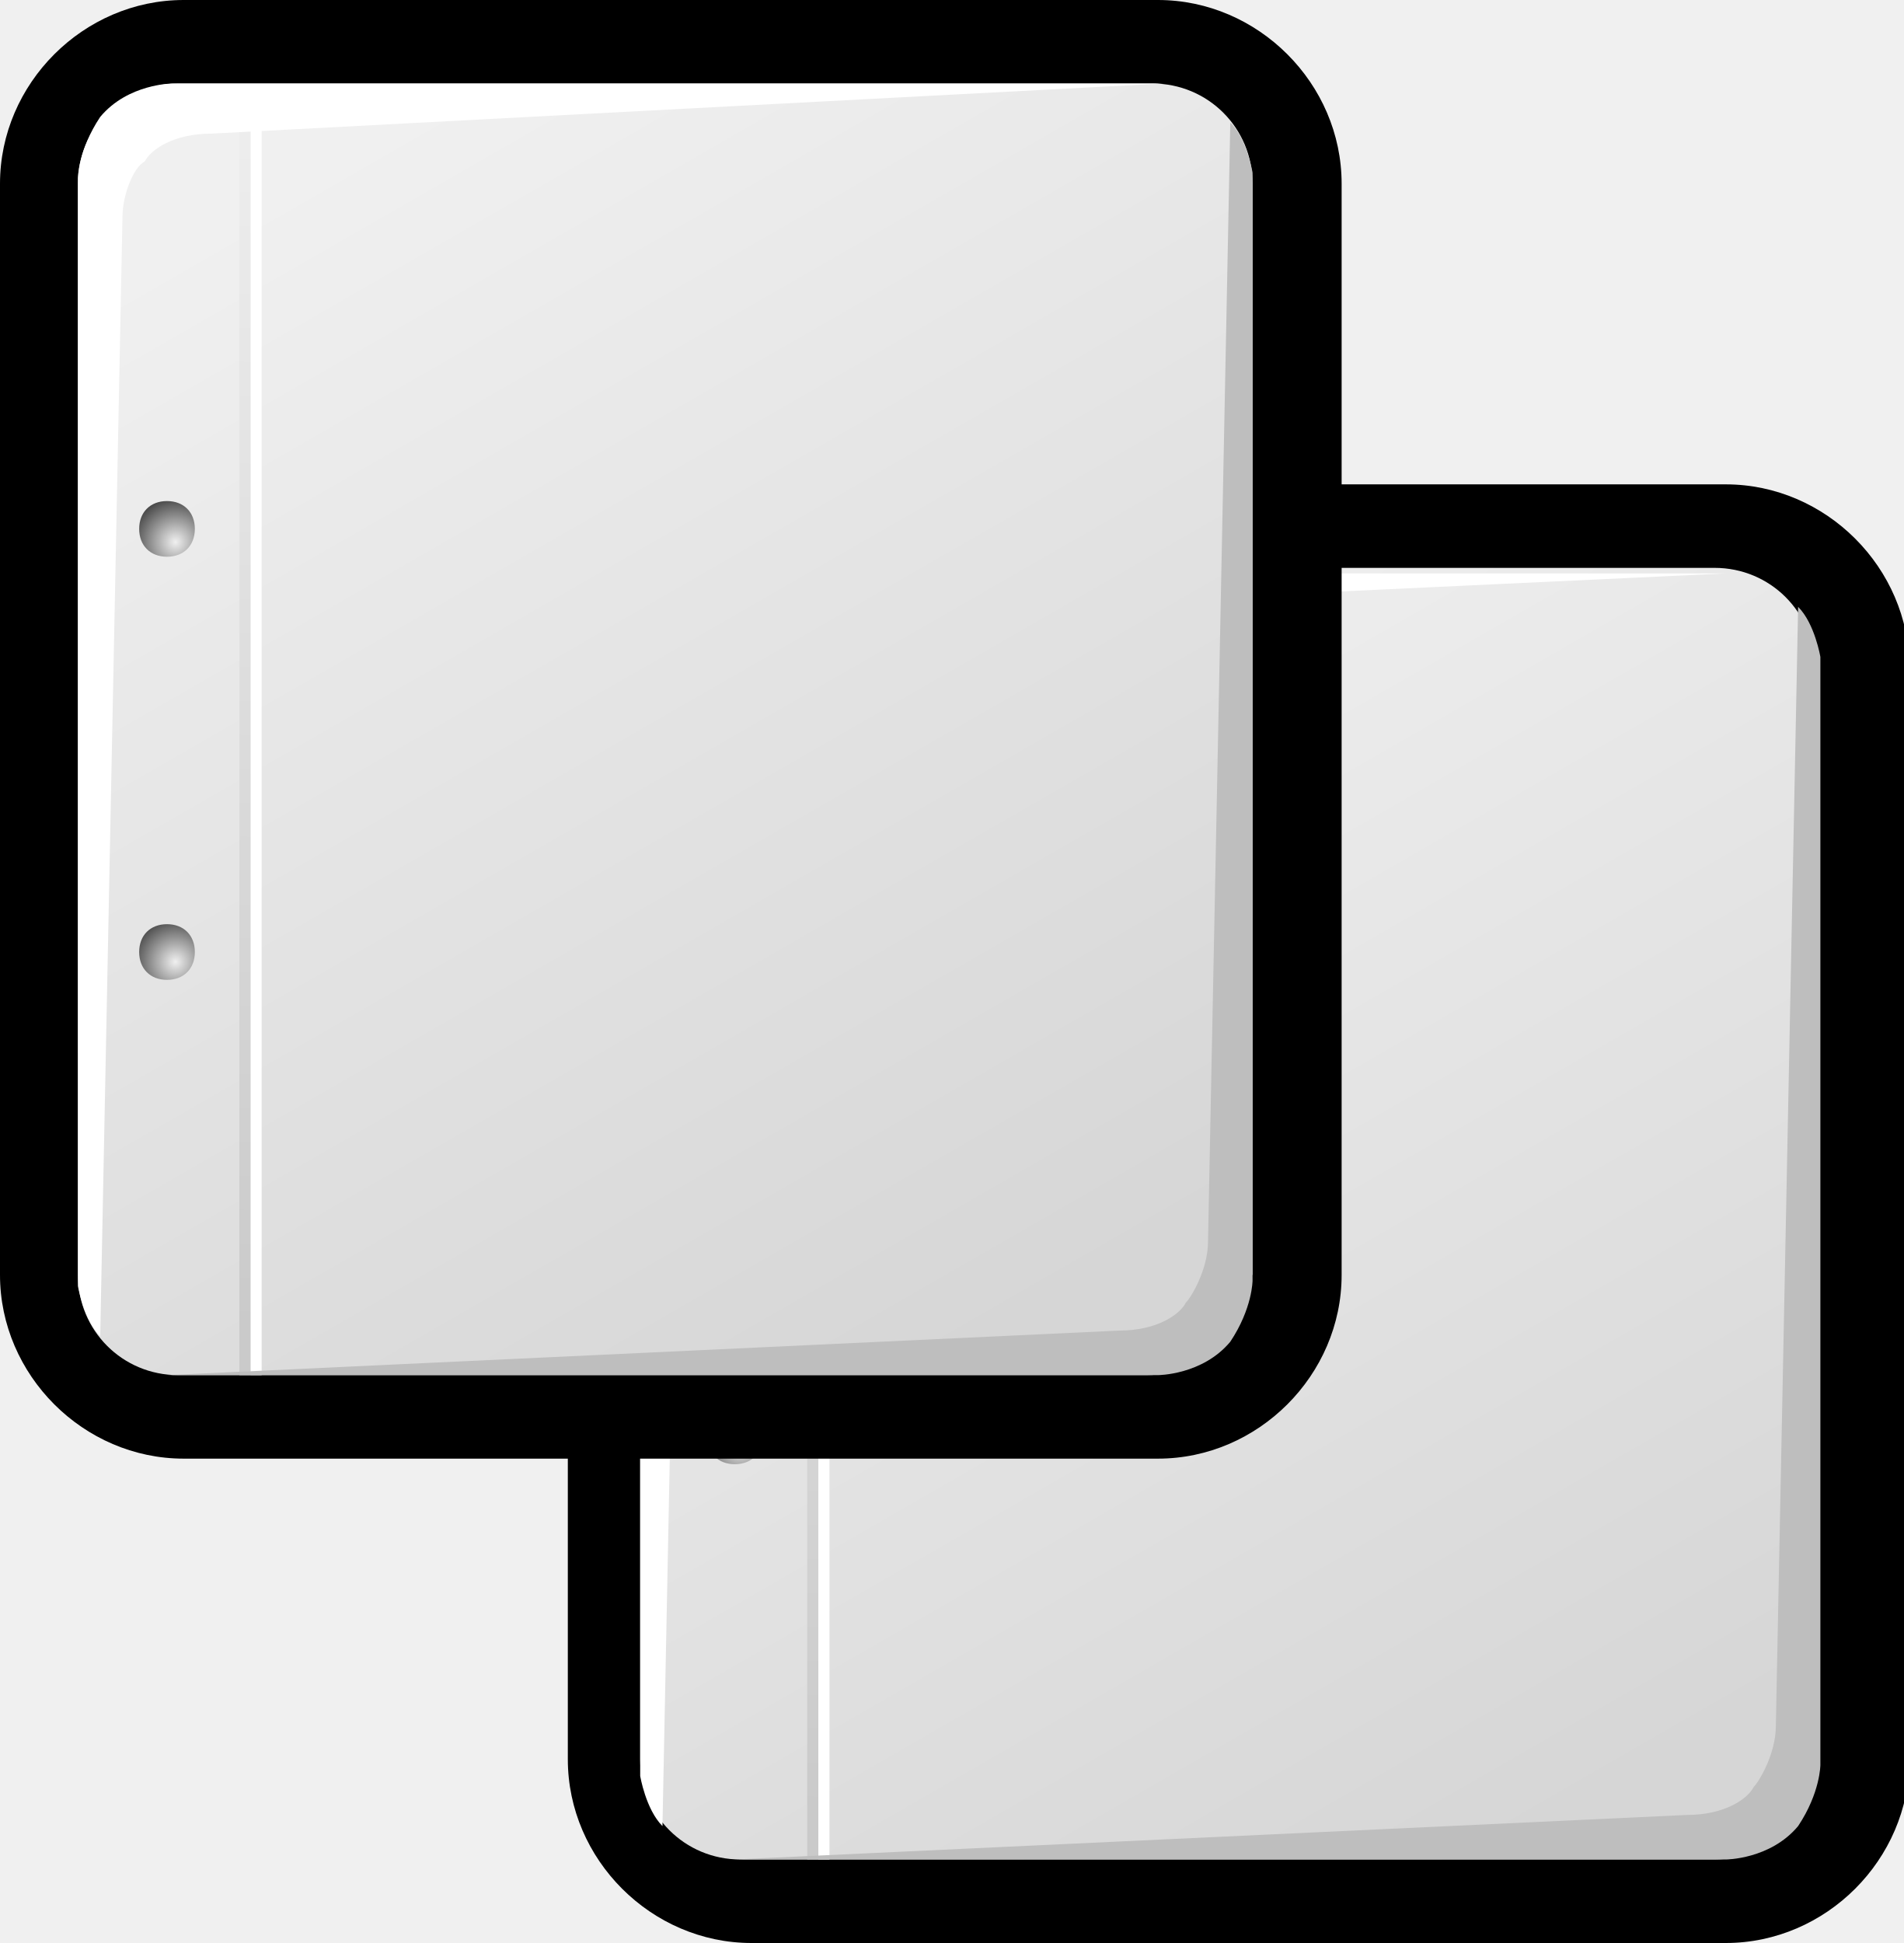
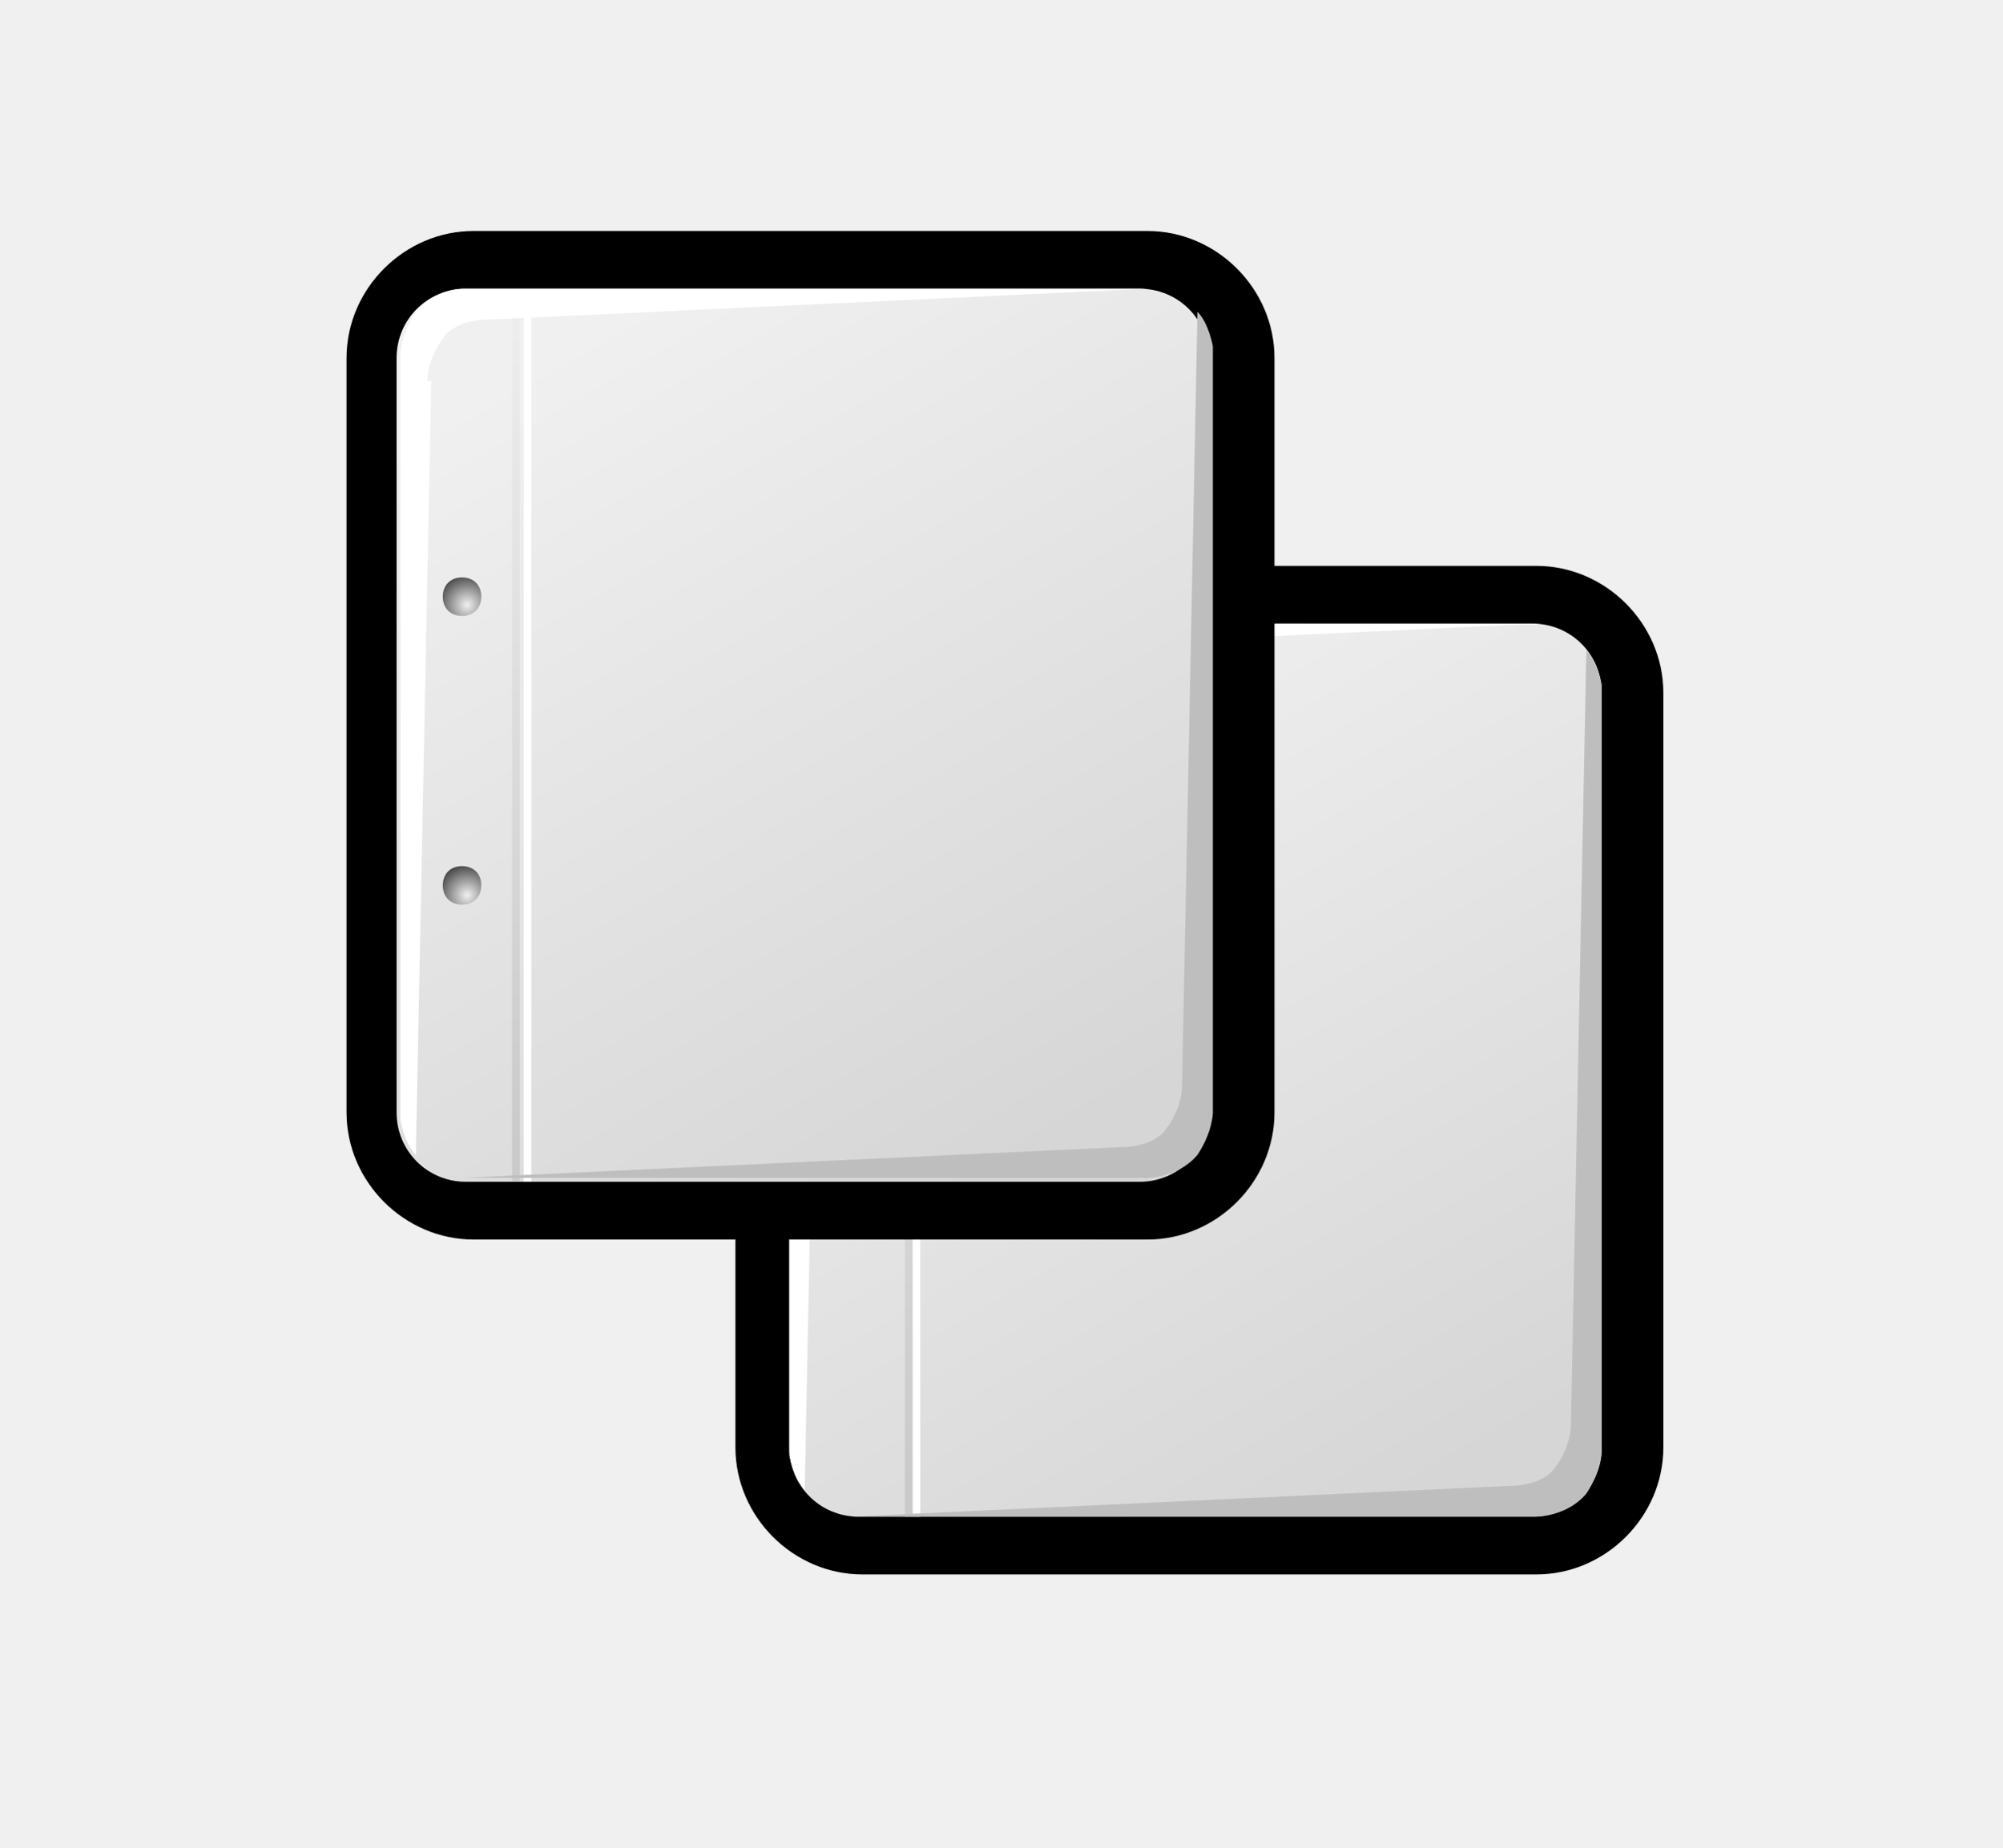
- <svg width="34.2px" height="34.9px" viewBox="0 0 34.2 34.9" xml:space="preserve">
+ <svg width="52pt" height="48pt" viewBox="0 0 52 48" xml:space="preserve">
  <g id="Layer_x0020_1" style="fill-rule:nonzero;clip-rule:nonzero;fill:#FFFFFF;stroke:#000000;stroke-miterlimit:4;">
-     <path style="fill:#000000;stroke:none;" d="M13.5,8.7c-1.8,0-3.3,1.5-3.3,3.3v19.6c0,1.8,1.5,3.3,3.3,3.3h17.5c1.8,0,3.3-1.5,3.3-3.3V12c0-1.8-1.5-3.3-3.3-3.3H13.5z" />
-     <linearGradient id="aigrd1" gradientUnits="userSpaceOnUse" x1="16.115" y1="11.511" x2="28.247" y2="32.587">
+     <path style="fill:#000000;stroke:none;" d="M22.4,14.7c-1.8,0-3.3,1.5-3.3,3.3v19.6c0,1.8,1.5,3.3,3.3,3.3h17.5c1.8,0,3.3-1.5,3.3-3.3V18c0-1.8-1.5-3.3-3.3-3.3H22.4z" />
+     <linearGradient id="aigrd1" gradientUnits="userSpaceOnUse" x1="25.097" y1="17.491" x2="37.229" y2="38.566">
      <stop offset="0" style="stop-color:#F0F0F0" />
      <stop offset="1" style="stop-color:#D6D6D6" />
    </linearGradient>
-     <path style="fill:url(#aigrd1);stroke:none;" d="M32.6,31.6c0,1-0.8,1.8-1.8,1.8H13.3c-1,0-1.8-0.8-1.8-1.8V12c0-1,0.8-1.8,1.8-1.8h17.5c1,0,1.8,0.8,1.8,1.8v19.6z" />
+     <path style="fill:url(#aigrd1);stroke:none;" d="M41.6,37.6c0,1-0.8,1.8-1.8,1.8H22.3c-1,0-1.8-0.8-1.8-1.8V18c0-1,0.8-1.8,1.8-1.8h17.5c1,0,1.8,0.8,1.8,1.8v19.6z" />
    <g>
-       <radialGradient id="aigrd2" cx="13.296" cy="25.986" r="0.794" fx="13.296" fy="25.986" gradientUnits="userSpaceOnUse">
+       <radialGradient id="aigrd2" cx="22.278" cy="31.966" r="0.794" fx="22.278" fy="31.966" gradientUnits="userSpaceOnUse">
        <stop offset="0" style="stop-color:#F0F0F0" />
        <stop offset="1" style="stop-color:#474747" />
      </radialGradient>
-       <path style="fill:url(#aigrd2);stroke:none;" d="M13.7,25.8c0,0.3-0.2,0.5-0.5,0.5c-0.3,0-0.5-0.2-0.5-0.5s0.2-0.5,0.5-0.5c0.3,0,0.5,0.2,0.5,0.5z" />
-       <radialGradient id="aigrd3" cx="13.296" cy="18.447" r="0.793" fx="13.296" fy="18.447" gradientUnits="userSpaceOnUse">
+       <path style="fill:url(#aigrd2);stroke:none;" d="M22.7,31.7c0,0.3-0.2,0.5-0.5,0.5c-0.3,0-0.5-0.2-0.5-0.5s0.2-0.5,0.5-0.5c0.3,0,0.5,0.2,0.5,0.5z" />
+       <radialGradient id="aigrd3" cx="22.278" cy="24.426" r="0.793" fx="22.278" fy="24.426" gradientUnits="userSpaceOnUse">
        <stop offset="0" style="stop-color:#F0F0F0" />
        <stop offset="1" style="stop-color:#474747" />
      </radialGradient>
-       <path style="fill:url(#aigrd3);stroke:none;" d="M13.7,18.2c0,0.3-0.2,0.5-0.5,0.5c-0.3,0-0.5-0.2-0.5-0.5s0.2-0.5,0.5-0.5c0.3,0,0.5,0.2,0.5,0.5z" />
+       <path style="fill:url(#aigrd3);stroke:none;" d="M22.7,24.2c0,0.3-0.2,0.5-0.5,0.5c-0.3,0-0.5-0.2-0.5-0.5s0.2-0.5,0.5-0.5c0.3,0,0.5,0.2,0.5,0.5z" />
    </g>
-     <path style="stroke:none;" d="M14.9,33.4h-0.2V10.6h0.2v22.8z" />
-     <linearGradient id="aigrd4" gradientUnits="userSpaceOnUse" x1="14.693" y1="11.25" x2="14.424" y2="32.572">
+     <path style="stroke:none;" d="M23.9,39.4h-0.2V16.6h0.2v22.8z" />
+     <linearGradient id="aigrd4" gradientUnits="userSpaceOnUse" x1="23.675" y1="17.23" x2="23.406" y2="38.551">
      <stop offset="0" style="stop-color:#EDEDED" />
      <stop offset="1" style="stop-color:#CACACA" />
    </linearGradient>
-     <path style="fill:url(#aigrd4);stroke:none;" d="M14.7,33.4h-0.2V10.6h0.2v22.8z" />
-     <path style="stroke:none;" d="M12.3,12.7l-0.4,20.1c-0.3-0.3-0.4-0.9-0.4-0.9l0-19.9c0,0,0-0.5,0.4-1.1c0.5-0.6,1.3-0.6,1.3-0.6l17.8,0l-17.1,0.8c-0.7,0-1.1,0.3-1.2,0.5c-0.1,0.1-0.4,0.6-0.4,1.1z" />
-     <path style="fill:#BEBEBE;stroke:none;" d="M31.9,31l0.4-20.1c0.3,0.3,0.4,0.9,0.4,0.9l0,19.9c0,0,0,0.5-0.4,1.1c-0.5,0.6-1.3,0.6-1.3,0.6l-17.8,0l17.1-0.8c0.7,0,1.1-0.3,1.2-0.5c0.1-0.1,0.4-0.6,0.4-1.1z" />
+     <path style="fill:url(#aigrd4);stroke:none;" d="M23.7,39.4h-0.2V16.6h0.2v22.8z" />
+     <path style="stroke:none;" d="M21.3,18.6l-0.4,20.1c-0.3-0.3-0.4-0.9-0.4-0.9l0-19.9c0,0,0-0.5,0.4-1.1c0.5-0.6,1.3-0.6,1.3-0.6l17.8,0l-17.1,0.8c-0.7,0-1.1,0.3-1.2,0.5c-0.1,0.1-0.4,0.6-0.4,1.1z" />
+     <path style="fill:#BEBEBE;stroke:none;" d="M40.8,37l0.4-20.1c0.3,0.3,0.4,0.9,0.4,0.9l0,19.9c0,0,0,0.5-0.4,1.1c-0.5,0.6-1.3,0.6-1.3,0.6l-17.8,0l17.1-0.8c0.7,0,1.1-0.3,1.2-0.5c0.1-0.1,0.4-0.6,0.4-1.1z" />
  </g>
  <g id="Layer_x0020_3" style="fill-rule:nonzero;clip-rule:nonzero;fill:#FFFFFF;stroke:#000000;stroke-miterlimit:4;">
-     <path style="fill:#000000;stroke:none;" d="M3.3,0C1.5,0,0,1.5,0,3.3v19.6c0,1.8,1.5,3.3,3.3,3.3h17.5c1.8,0,3.3-1.5,3.3-3.3V3.3c0-1.8-1.5-3.3-3.3-3.3H3.3z" />
-     <linearGradient id="aigrd5" gradientUnits="userSpaceOnUse" x1="5.969" y1="2.801" x2="18.1" y2="23.876">
+     <path style="fill:#000000;stroke:none;" d="M12.3,6C10.5,6,9,7.5,9,9.3v19.6c0,1.8,1.5,3.3,3.3,3.3h17.5c1.8,0,3.3-1.5,3.3-3.3V9.3c0-1.8-1.5-3.3-3.3-3.3H12.3z" />
+     <linearGradient id="aigrd5" gradientUnits="userSpaceOnUse" x1="14.951" y1="8.781" x2="27.082" y2="29.855">
      <stop offset="0" style="stop-color:#F0F0F0" />
      <stop offset="1" style="stop-color:#D6D6D6" />
    </linearGradient>
-     <path style="fill:url(#aigrd5);stroke:none;" d="M22.4,22.9c0,1-0.8,1.8-1.8,1.8H3.2c-1,0-1.8-0.8-1.8-1.8V3.3c0-1,0.8-1.8,1.8-1.8h17.5c1,0,1.8,0.8,1.8,1.8v19.6z" />
+     <path style="fill:url(#aigrd5);stroke:none;" d="M31.4,28.9c0,1-0.8,1.8-1.8,1.8H12.1c-1,0-1.8-0.8-1.8-1.8V9.3c0-1,0.8-1.8,1.8-1.8h17.5c1,0,1.8,0.8,1.8,1.8v19.6z" />
    <g>
-       <radialGradient id="aigrd6" cx="3.151" cy="17.277" r="0.793" fx="3.151" fy="17.277" gradientUnits="userSpaceOnUse">
+       <radialGradient id="aigrd6" cx="12.133" cy="23.256" r="0.793" fx="12.133" fy="23.256" gradientUnits="userSpaceOnUse">
        <stop offset="0" style="stop-color:#F0F0F0" />
        <stop offset="1" style="stop-color:#474747" />
      </radialGradient>
-       <path style="fill:url(#aigrd6);stroke:none;" d="M3.5,17.1c0,0.3-0.2,0.5-0.5,0.5c-0.3,0-0.5-0.2-0.5-0.5c0-0.3,0.2-0.5,0.5-0.5c0.3,0,0.5,0.2,0.5,0.5z" />
-       <radialGradient id="aigrd7" cx="3.151" cy="9.736" r="0.793" fx="3.151" fy="9.736" gradientUnits="userSpaceOnUse">
+       <path style="fill:url(#aigrd6);stroke:none;" d="M12.5,23c0,0.3-0.2,0.5-0.5,0.5c-0.3,0-0.5-0.2-0.5-0.5c0-0.3,0.2-0.5,0.5-0.5c0.3,0,0.5,0.2,0.5,0.5z" />
+       <radialGradient id="aigrd7" cx="12.133" cy="15.715" r="0.793" fx="12.133" fy="15.715" gradientUnits="userSpaceOnUse">
        <stop offset="0" style="stop-color:#F0F0F0" />
        <stop offset="1" style="stop-color:#474747" />
      </radialGradient>
-       <path style="fill:url(#aigrd7);stroke:none;" d="M3.5,9.5C3.5,9.8,3.3,10,3,10c-0.3,0-0.5-0.2-0.5-0.5C2.5,9.2,2.7,9,3,9c0.3,0,0.5,0.2,0.5,0.5z" />
+       <path style="fill:url(#aigrd7);stroke:none;" d="M12.5,15.5c0,0.3-0.2,0.5-0.5,0.5c-0.3,0-0.5-0.2-0.5-0.5c0-0.3,0.2-0.5,0.5-0.5c0.3,0,0.5,0.2,0.5,0.5z" />
    </g>
-     <path style="stroke:none;" d="M4.8,24.7H4.5V1.9h0.2v22.8z" />
-     <linearGradient id="aigrd8" gradientUnits="userSpaceOnUse" x1="4.546" y1="2.539" x2="4.277" y2="23.861">
+     <path style="stroke:none;" d="M13.8,30.7h-0.2V7.9h0.2v22.8z" />
+     <linearGradient id="aigrd8" gradientUnits="userSpaceOnUse" x1="13.528" y1="8.519" x2="13.259" y2="29.84">
      <stop offset="0" style="stop-color:#EDEDED" />
      <stop offset="1" style="stop-color:#CACACA" />
    </linearGradient>
-     <path style="fill:url(#aigrd8);stroke:none;" d="M4.5,24.7H4.3V1.9h0.2v22.8z" />
-     <path style="stroke:none;" d="M2.2,3.9L1.8,24c-0.3-0.3-0.4-0.9-0.4-0.9l0-19.9c0,0,0-0.5,0.4-1.1c0.5-0.6,1.3-0.6,1.3-0.6l17.8,0L3.8,2.4c-0.7,0-1.1,0.3-1.2,0.5C2.4,3,2.2,3.5,2.2,3.9z" />
-     <path style="fill:#BEBEBE;stroke:none;" d="M21.7,22.3l0.4-20.1c0.3,0.3,0.4,0.9,0.4,0.9l0,19.9c0,0,0,0.5-0.4,1.1c-0.5,0.6-1.3,0.6-1.3,0.6L3,24.7l17.1-0.8c0.7,0,1.1-0.3,1.2-0.5c0.1-0.1,0.4-0.6,0.4-1.1z" />
+     <path style="fill:url(#aigrd8);stroke:none;" d="M13.5,30.7h-0.2V7.9h0.2v22.8z" />
+     <path style="stroke:none;" d="M11.2,9.9L10.8,30c-0.3-0.3-0.4-0.9-0.4-0.9l0-19.9c0,0,0-0.5,0.4-1.1C11.3,7.5,12,7.5,12,7.5l17.8,0L12.7,8.3c-0.7,0-1.1,0.3-1.2,0.5c-0.1,0.1-0.4,0.6-0.4,1.1z" />
+     <path style="fill:#BEBEBE;stroke:none;" d="M30.7,28.2l0.4-20.1c0.3,0.3,0.4,0.9,0.4,0.9l0,19.9c0,0,0,0.5-0.4,1.1c-0.5,0.6-1.3,0.6-1.3,0.6l-17.8,0l17.1-0.8c0.7,0,1.1-0.3,1.2-0.5c0.1-0.1,0.4-0.6,0.4-1.1z" />
  </g>
  <g id="Layer_x0020_2" style="fill-rule:nonzero;clip-rule:nonzero;stroke:#000000;stroke-miterlimit:4;">
- 	</g>
+     <path style="fill:none;stroke:none;" d="M52,48H0V0h52v48z" />
+   </g>
</svg>
